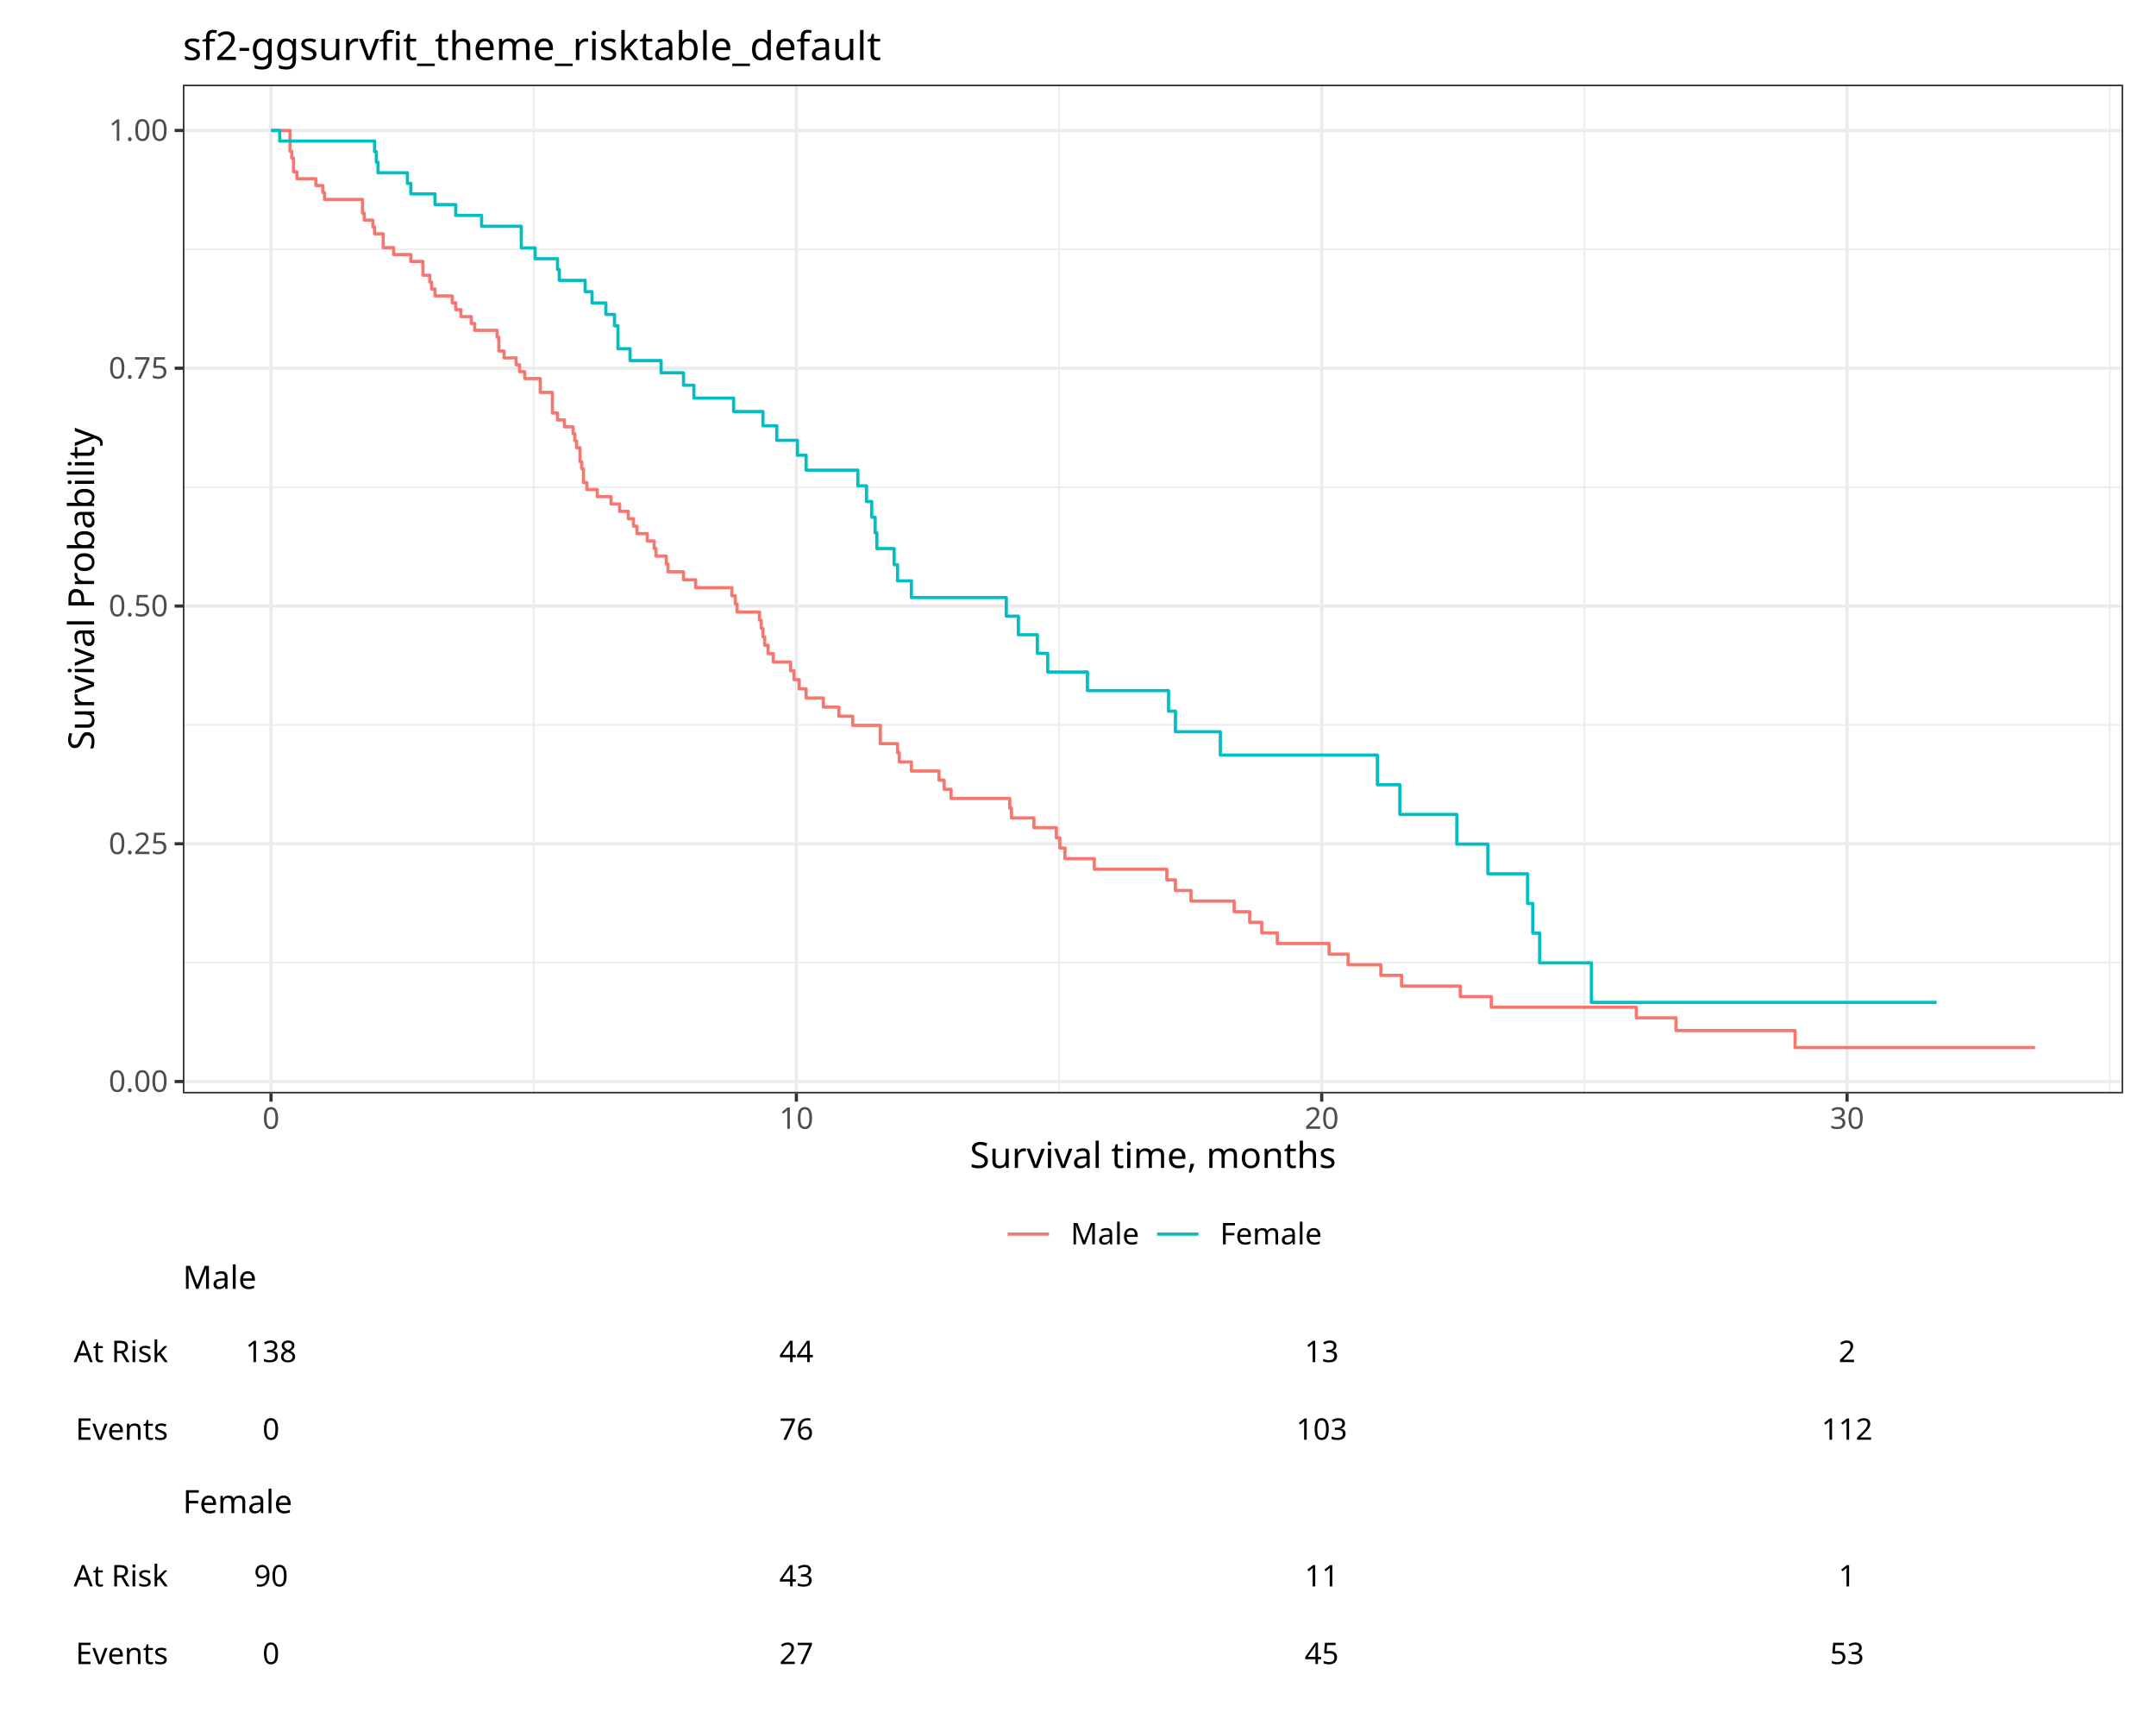
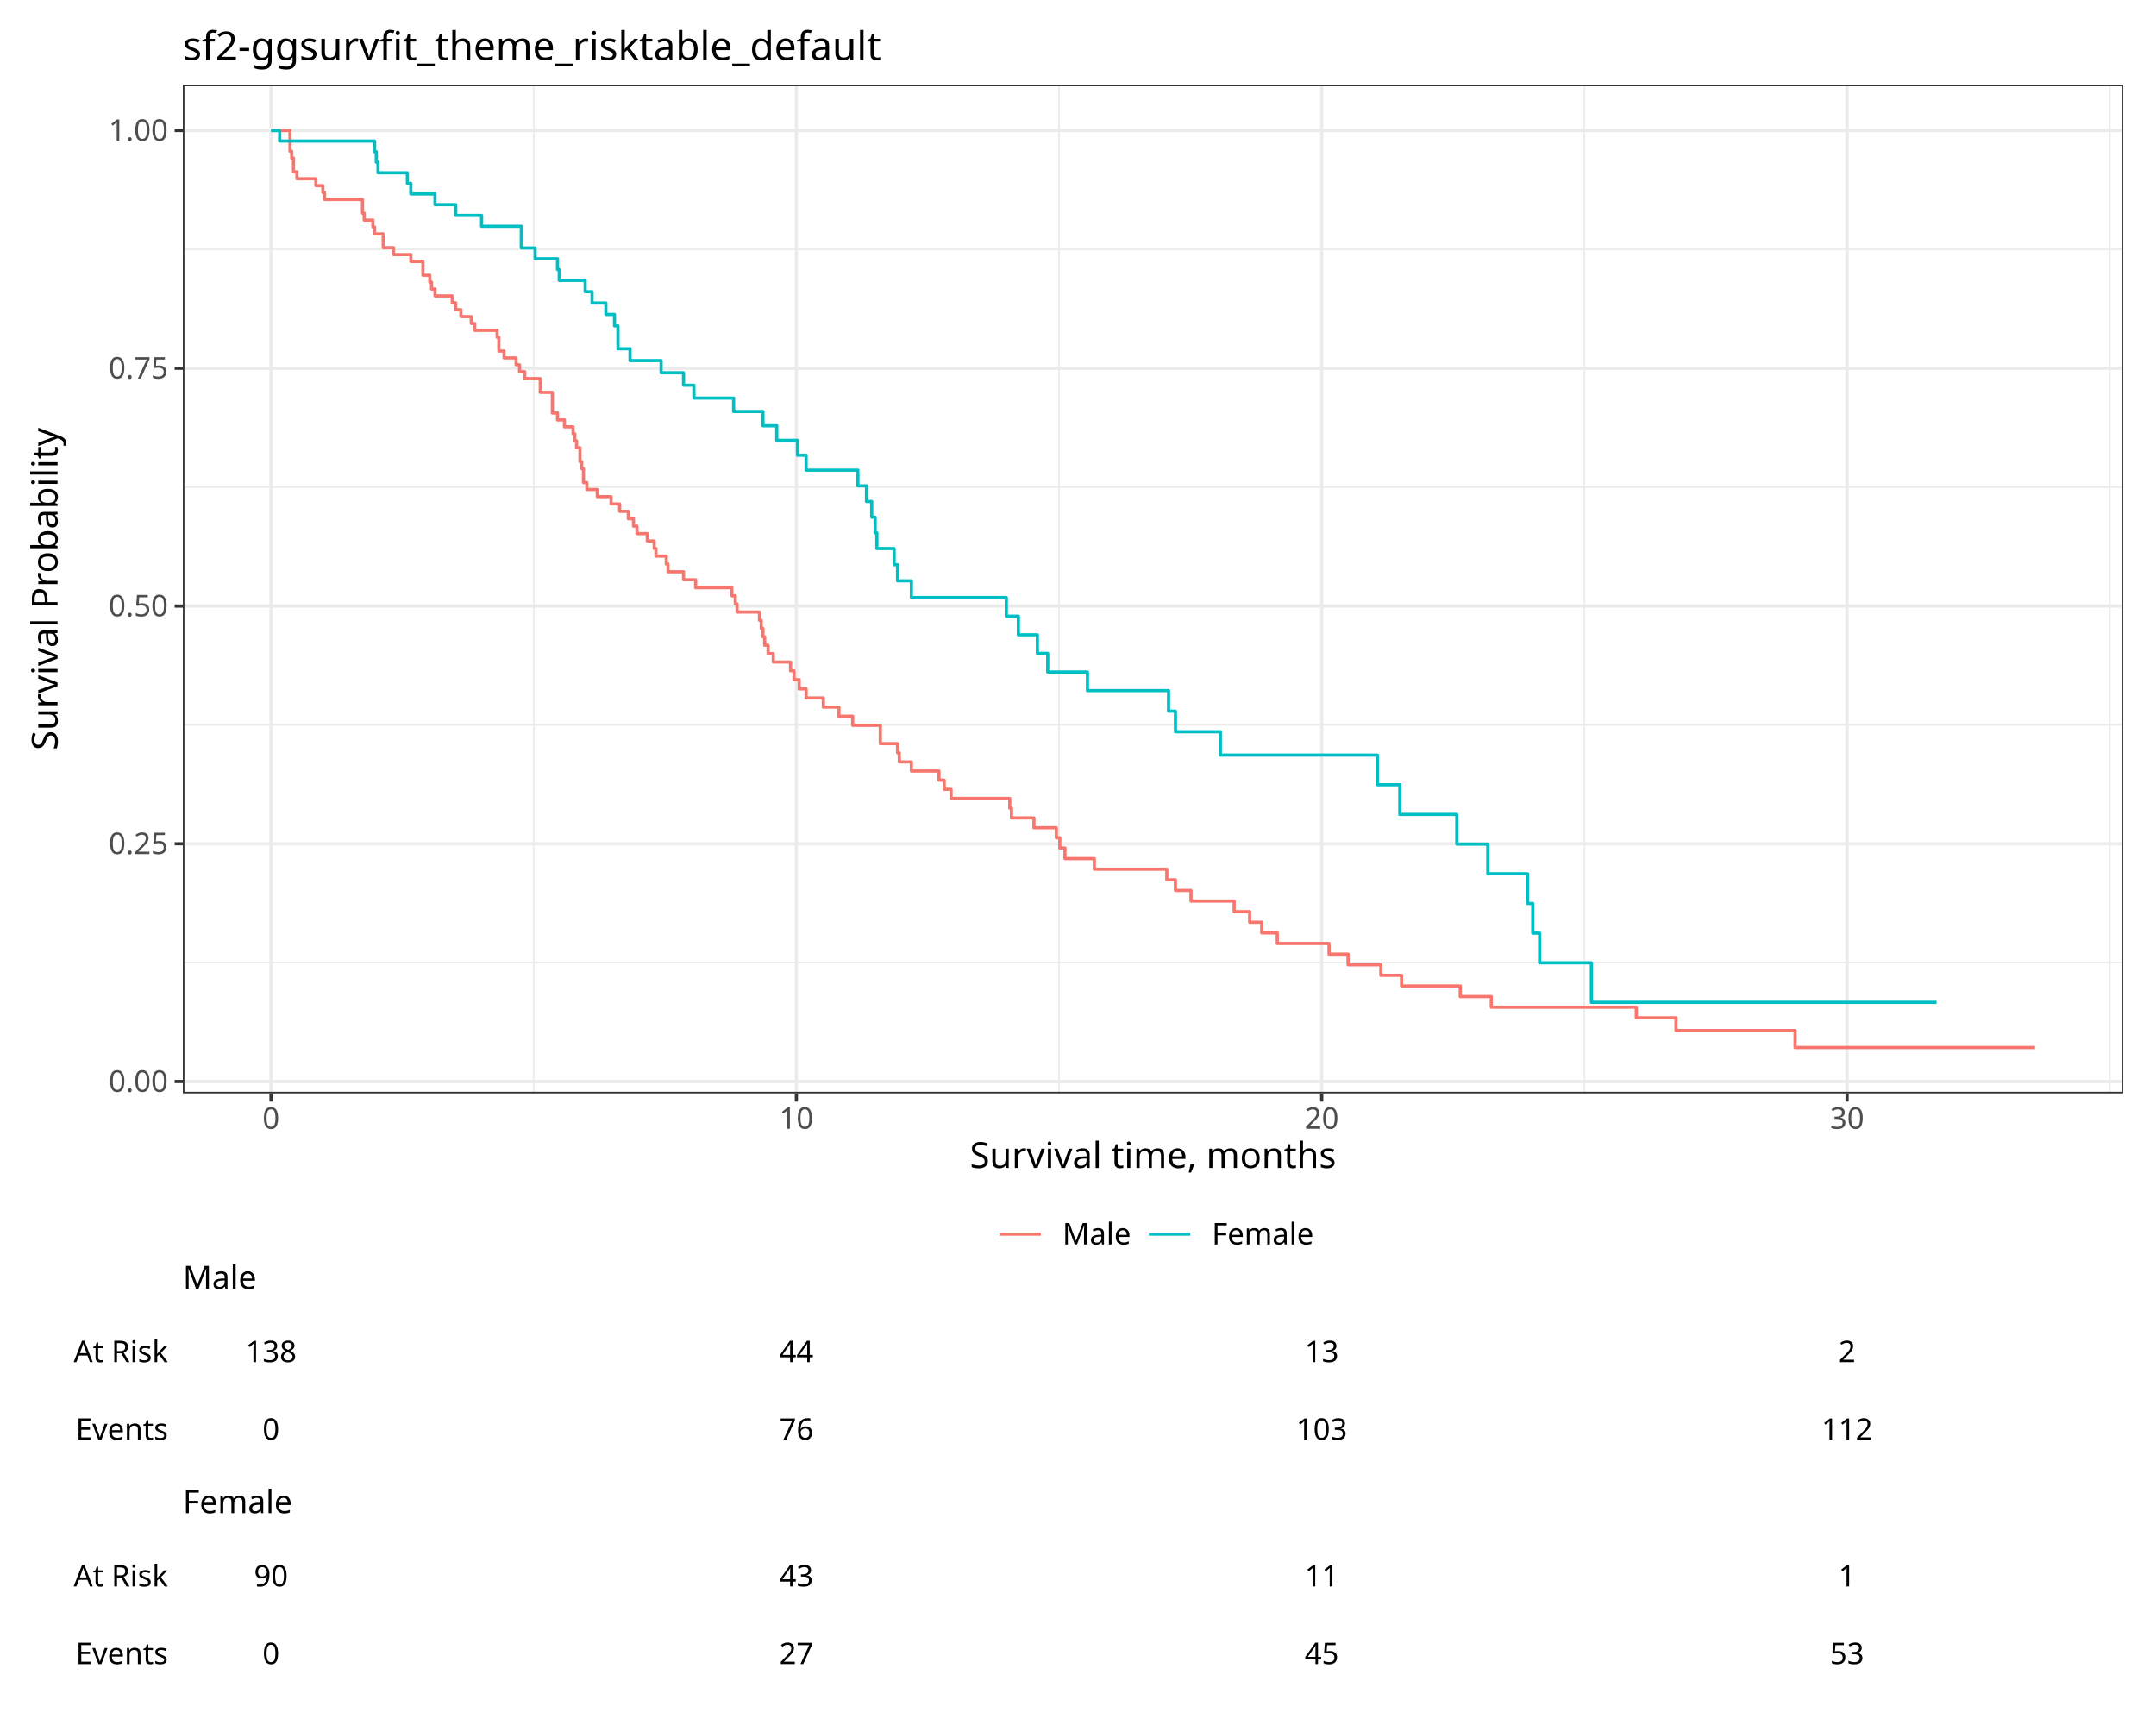
<svg xmlns="http://www.w3.org/2000/svg" class="svglite" data-engine-version="2.0" width="720.00pt" height="576.00pt" viewBox="0 0 720.00 576.00">
  <defs>
    <style type="text/css">
    .svglite line, .svglite polyline, .svglite polygon, .svglite path, .svglite rect, .svglite circle {
      fill: none;
      stroke: #000000;
      stroke-linecap: round;
      stroke-linejoin: round;
      stroke-miterlimit: 10.00;
    }
  </style>
  </defs>
  <rect width="100%" height="100%" style="stroke: none; fill: #FFFFFF;" />
  <defs>
    <clipPath id="cpMC4wMHw3MjAuMDB8MC4wMHw1NzYuMDA=">
      <rect x="0.00" y="0.00" width="720.00" height="576.00" />
    </clipPath>
  </defs>
  <g clip-path="url(#cpMC4wMHw3MjAuMDB8MC4wMHw1NzYuMDA=)">
    <rect x="0.00" y="0.00" width="720.00" height="576.00" style="stroke-width: 1.07; stroke: #FFFFFF; fill: #FFFFFF;" />
  </g>
  <defs>
    <clipPath id="cpNS40OHw3MTQuNTJ8NS40OHw0MjAuNzI=">
      <rect x="5.48" y="5.48" width="709.04" height="415.24" />
    </clipPath>
  </defs>
  <g clip-path="url(#cpNS40OHw3MTQuNTJ8NS40OHw0MjAuNzI=)">
    <rect x="5.48" y="5.48" width="709.04" height="415.24" style="stroke-width: 1.07; stroke: #FFFFFF; fill: #FFFFFF;" />
  </g>
  <g clip-path="url(#cpMC4wMHw3MjAuMDB8MC4wMHw1NzYuMDA=)">
</g>
  <defs>
    <clipPath id="cpNS40OHw3MTQuNTJ8NDIwLjcyfDQ5NS42Mg==">
      <rect x="5.48" y="420.72" width="709.04" height="74.90" />
    </clipPath>
  </defs>
  <g clip-path="url(#cpNS40OHw3MTQuNTJ8NDIwLjcyfDQ5NS42Mg==)">
    <rect x="5.48" y="420.72" width="709.04" height="74.90" style="stroke-width: 1.07; stroke: #FFFFFF; fill: #FFFFFF;" />
  </g>
  <g clip-path="url(#cpMC4wMHw3MjAuMDB8MC4wMHw1NzYuMDA=)">
</g>
  <defs>
    <clipPath id="cpNS40OHw3MTQuNTJ8NDk1LjYyfDU3MC41Mg==">
      <rect x="5.48" y="495.62" width="709.04" height="74.90" />
    </clipPath>
  </defs>
  <g clip-path="url(#cpNS40OHw3MTQuNTJ8NDk1LjYyfDU3MC41Mg==)">
    <rect x="5.48" y="495.62" width="709.04" height="74.90" style="stroke-width: 1.07; stroke: #FFFFFF; fill: #FFFFFF;" />
  </g>
  <g clip-path="url(#cpMC4wMHw3MjAuMDB8MC4wMHw1NzYuMDA=)">
</g>
  <defs>
    <clipPath id="cpMTAuOTZ8NzA5LjA0fDEwLjk2fDU2NS4wNA==">
      <rect x="10.96" y="10.96" width="698.08" height="554.08" />
    </clipPath>
  </defs>
  <g clip-path="url(#cpMTAuOTZ8NzA5LjA0fDEwLjk2fDU2NS4wNA==)">
</g>
  <g clip-path="url(#cpMC4wMHw3MjAuMDB8MC4wMHw1NzYuMDA=)">
</g>
  <defs>
    <clipPath id="cpMTAuOTZ8NzA5LjA0fDEwLjk2fDQxNS4yNA==">
      <rect x="10.96" y="10.96" width="698.08" height="404.29" />
    </clipPath>
  </defs>
  <g clip-path="url(#cpMTAuOTZ8NzA5LjA0fDEwLjk2fDQxNS4yNA==)">
</g>
  <g clip-path="url(#cpMC4wMHw3MjAuMDB8MC4wMHw1NzYuMDA=)">
</g>
  <g clip-path="url(#cpNS40OHw3MTQuNTJ8NS40OHw0MjAuNzI=)">
    <rect x="5.48" y="5.48" width="709.04" height="415.24" style="stroke-width: 1.07; stroke: #FFFFFF; fill: #FFFFFF;" />
  </g>
  <defs>
    <clipPath id="cpNjEuMDZ8NzA5LjA0fDI4LjI2fDM2NS4xMQ==">
      <rect x="61.06" y="28.26" width="647.98" height="336.84" />
    </clipPath>
  </defs>
  <g clip-path="url(#cpNjEuMDZ8NzA5LjA0fDI4LjI2fDM2NS4xMQ==)">
    <rect x="61.06" y="28.26" width="647.98" height="336.84" style="stroke-width: 1.07; stroke: none; fill: #FFFFFF;" />
    <polyline points="61.06,321.44 709.04,321.44 " style="stroke-width: 0.53; stroke: #EBEBEB; stroke-linecap: butt;" />
    <polyline points="61.06,242.05 709.04,242.05 " style="stroke-width: 0.53; stroke: #EBEBEB; stroke-linecap: butt;" />
    <polyline points="61.06,162.66 709.04,162.66 " style="stroke-width: 0.53; stroke: #EBEBEB; stroke-linecap: butt;" />
    <polyline points="61.06,83.27 709.04,83.27 " style="stroke-width: 0.53; stroke: #EBEBEB; stroke-linecap: butt;" />
    <polyline points="178.23,365.11 178.23,28.26 " style="stroke-width: 0.53; stroke: #EBEBEB; stroke-linecap: butt;" />
    <polyline points="353.67,365.11 353.67,28.26 " style="stroke-width: 0.53; stroke: #EBEBEB; stroke-linecap: butt;" />
    <polyline points="529.11,365.11 529.11,28.26 " style="stroke-width: 0.53; stroke: #EBEBEB; stroke-linecap: butt;" />
    <polyline points="704.55,365.11 704.55,28.26 " style="stroke-width: 0.53; stroke: #EBEBEB; stroke-linecap: butt;" />
    <polyline points="61.06,361.14 709.04,361.14 " style="stroke-width: 1.07; stroke: #EBEBEB; stroke-linecap: butt;" />
    <polyline points="61.06,281.75 709.04,281.75 " style="stroke-width: 1.07; stroke: #EBEBEB; stroke-linecap: butt;" />
    <polyline points="61.06,202.36 709.04,202.36 " style="stroke-width: 1.07; stroke: #EBEBEB; stroke-linecap: butt;" />
    <polyline points="61.06,122.96 709.04,122.96 " style="stroke-width: 1.07; stroke: #EBEBEB; stroke-linecap: butt;" />
    <polyline points="61.06,43.57 709.04,43.57 " style="stroke-width: 1.07; stroke: #EBEBEB; stroke-linecap: butt;" />
    <polyline points="90.51,365.11 90.51,28.26 " style="stroke-width: 1.07; stroke: #EBEBEB; stroke-linecap: butt;" />
    <polyline points="265.95,365.11 265.95,28.26 " style="stroke-width: 1.07; stroke: #EBEBEB; stroke-linecap: butt;" />
    <polyline points="441.39,365.11 441.39,28.26 " style="stroke-width: 1.07; stroke: #EBEBEB; stroke-linecap: butt;" />
    <polyline points="616.83,365.11 616.83,28.26 " style="stroke-width: 1.07; stroke: #EBEBEB; stroke-linecap: butt;" />
    <polyline points="90.51,43.57 96.85,43.57 96.85,50.48 97.43,50.48 97.43,52.78 98.01,52.78 98.01,57.38 99.16,57.38 99.16,59.68 105.50,59.68 105.50,61.98 107.81,61.98 107.81,64.28 108.38,64.28 108.38,66.59 121.06,66.59 121.06,71.19 121.64,71.19 121.64,73.49 124.52,73.49 124.52,75.79 125.10,75.79 125.10,78.09 127.98,78.09 127.98,82.69 131.44,82.69 131.44,85.00 137.20,85.00 137.20,87.30 141.24,87.30 141.24,91.90 143.54,91.90 143.54,94.20 144.12,94.20 144.12,96.50 145.27,96.50 145.27,98.80 151.03,98.80 151.03,101.10 152.19,101.10 152.19,103.40 153.92,103.40 153.92,105.71 157.38,105.71 157.38,108.01 158.53,108.01 158.53,110.31 166.02,110.31 166.02,112.61 166.60,112.61 166.60,117.21 168.33,117.21 168.33,119.51 172.36,119.51 172.36,121.81 173.51,121.81 173.51,124.12 175.24,124.12 175.24,126.42 180.43,126.42 180.43,131.02 184.47,131.02 184.47,137.92 186.19,137.92 186.19,140.22 188.50,140.22 188.50,142.52 190.81,142.52 190.81,142.52 191.38,142.52 191.38,144.85 191.96,144.85 191.96,147.18 192.54,147.18 192.54,149.50 193.69,149.50 193.69,154.15 194.26,154.15 194.26,156.48 194.84,156.48 194.84,161.13 195.99,161.13 195.99,163.46 197.15,163.46 197.15,163.46 198.88,163.46 198.88,163.46 199.45,163.46 199.45,165.84 200.60,165.84 200.60,165.84 203.49,165.84 203.49,165.84 204.06,165.84 204.06,168.28 206.94,168.28 206.94,170.75 209.83,170.75 209.83,173.22 211.56,173.22 211.56,175.70 212.71,175.70 212.71,178.17 216.17,178.17 216.17,180.64 217.90,180.64 217.90,180.64 218.47,180.64 218.47,183.15 219.05,183.15 219.05,185.69 220.20,185.69 220.20,185.69 222.51,185.69 222.51,188.31 223.08,188.31 223.08,190.93 227.12,190.93 227.12,190.93 228.27,190.93 228.27,193.59 232.31,193.59 232.31,196.25 239.80,196.25 239.80,196.25 244.41,196.25 244.41,198.95 245.56,198.95 245.56,201.65 246.14,201.65 246.14,204.36 251.33,204.36 251.33,204.36 253.63,204.36 253.63,207.11 254.21,207.11 254.21,209.86 254.79,209.86 254.79,212.66 255.36,212.66 255.36,215.46 256.51,215.46 256.51,218.26 258.24,218.26 258.24,221.06 258.82,221.06 258.82,221.06 263.43,221.06 263.43,221.06 264.01,221.06 264.01,223.98 265.16,223.98 265.16,226.96 266.89,226.96 266.89,230.01 269.20,230.01 269.20,233.06 274.96,233.06 274.96,236.11 280.15,236.11 280.15,239.16 284.76,239.16 284.76,242.21 293.98,242.21 293.98,248.31 299.74,248.31 299.74,251.36 300.32,251.36 300.32,254.41 304.36,254.41 304.36,257.46 313.58,257.46 313.58,260.51 315.31,260.51 315.31,263.56 317.61,263.56 317.61,266.60 323.38,266.60 323.38,266.60 328.56,266.60 328.56,266.60 337.21,266.60 337.21,269.86 337.79,269.86 337.79,273.12 345.28,273.12 345.28,276.38 346.43,276.38 346.43,276.38 352.77,276.38 352.77,279.77 353.93,279.77 353.93,283.16 354.50,283.16 354.50,283.16 355.65,283.16 355.65,286.71 365.45,286.71 365.45,290.25 389.66,290.25 389.66,293.80 392.54,293.80 392.54,297.34 397.73,297.34 397.73,300.89 412.14,300.89 412.14,304.43 417.33,304.43 417.33,307.97 421.36,307.97 421.36,311.52 426.55,311.52 426.55,315.06 443.84,315.06 443.84,318.61 450.18,318.61 450.18,322.15 461.13,322.15 461.13,325.69 468.05,325.69 468.05,329.24 487.65,329.24 487.65,332.78 498.02,332.78 498.02,336.33 546.44,336.33 546.44,339.87 555.09,339.87 555.09,339.87 559.70,339.87 559.70,344.12 574.68,344.12 574.68,344.12 599.47,344.12 599.47,349.79 672.67,349.79 672.67,349.79 679.59,349.79 679.59,349.79 " style="stroke-width: 1.07; stroke: #F8766D; stroke-linecap: butt;" />
    <polyline points="90.51,43.57 93.40,43.57 93.40,47.10 125.10,47.10 125.10,50.63 125.67,50.63 125.67,54.16 126.25,54.16 126.25,57.69 136.05,57.69 136.05,61.22 137.20,61.22 137.20,64.74 143.54,64.74 143.54,64.74 145.27,64.74 145.27,68.32 151.03,68.32 151.03,68.32 152.19,68.32 152.19,71.93 160.83,71.93 160.83,75.55 174.09,75.55 174.09,82.78 178.70,82.78 178.70,86.39 186.19,86.39 186.19,90.01 186.77,90.01 186.77,93.62 190.23,93.62 190.23,93.62 191.38,93.62 191.38,93.62 192.54,93.62 192.54,93.62 195.42,93.62 195.42,97.39 197.72,97.39 197.72,101.16 201.18,101.16 201.18,101.16 202.33,101.16 202.33,104.98 205.22,104.98 205.22,108.80 206.37,108.80 206.37,116.45 206.94,116.45 206.94,116.45 207.52,116.45 207.52,116.45 210.40,116.45 210.40,120.40 212.13,120.40 212.13,120.40 219.63,120.40 219.63,120.40 220.78,120.40 220.78,124.48 225.97,124.48 225.97,124.48 228.27,124.48 228.27,128.63 228.85,128.63 228.85,128.63 230.58,128.63 230.58,128.63 231.73,128.63 231.73,132.93 235.76,132.93 235.76,132.93 243.83,132.93 243.83,132.93 244.99,132.93 244.99,137.41 245.56,137.41 245.56,137.41 247.29,137.41 247.29,137.41 249.60,137.41 249.60,137.41 254.79,137.41 254.79,142.17 258.82,142.17 258.82,142.17 259.40,142.17 259.40,147.03 261.13,147.03 261.13,147.03 266.31,147.03 266.31,152.01 269.20,152.01 269.20,156.99 272.08,156.99 272.08,156.99 281.88,156.99 281.88,156.99 286.49,156.99 286.49,162.23 289.37,162.23 289.37,167.46 291.10,167.46 291.10,172.70 292.25,172.70 292.25,177.93 292.83,177.93 292.83,183.17 295.71,183.17 295.71,183.17 298.59,183.17 298.59,188.56 299.74,188.56 299.74,193.95 300.32,193.95 300.32,193.95 304.36,193.95 304.36,199.52 307.24,199.52 307.24,199.52 310.70,199.52 310.70,199.52 311.85,199.52 311.85,199.52 336.06,199.52 336.06,205.74 340.09,205.74 340.09,211.96 346.43,211.96 346.43,218.17 349.89,218.17 349.89,224.39 363.15,224.39 363.15,230.60 385.05,230.60 385.05,230.60 390.24,230.60 390.24,237.47 392.54,237.47 392.54,244.34 395.43,244.34 395.43,244.34 403.50,244.34 403.50,244.34 407.53,244.34 407.53,252.13 408.11,252.13 408.11,252.13 412.72,252.13 412.72,252.13 429.43,252.13 429.43,252.13 459.98,252.13 459.98,262.04 467.47,262.04 467.47,271.95 486.50,271.95 486.50,281.86 496.87,281.86 496.87,291.77 510.13,291.77 510.13,301.68 511.86,301.68 511.86,311.59 514.16,311.59 514.16,321.50 517.04,321.50 517.04,321.50 531.45,321.50 531.45,334.71 563.73,334.71 563.73,334.71 646.73,334.71 646.73,334.71 " style="stroke-width: 1.07; stroke: #00BFC4; stroke-linecap: butt;" />
    <rect x="61.06" y="28.26" width="647.98" height="336.84" style="stroke-width: 1.07; stroke: #333333;" />
  </g>
  <g clip-path="url(#cpNS40OHw3MTQuNTJ8NS40OHw0MjAuNzI=)">
</g>
  <g clip-path="url(#cpMC4wMHw3MjAuMDB8MC4wMHw1NzYuMDA=)">
</g>
  <g clip-path="url(#cpNS40OHw3MTQuNTJ8NS40OHw0MjAuNzI=)">
</g>
  <g clip-path="url(#cpMC4wMHw3MjAuMDB8MC4wMHw1NzYuMDA=)">
</g>
  <g clip-path="url(#cpNS40OHw3MTQuNTJ8NS40OHw0MjAuNzI=)">
</g>
  <g clip-path="url(#cpMC4wMHw3MjAuMDB8MC4wMHw1NzYuMDA=)">
</g>
  <g clip-path="url(#cpNS40OHw3MTQuNTJ8NS40OHw0MjAuNzI=)">
</g>
  <g clip-path="url(#cpMC4wMHw3MjAuMDB8MC4wMHw1NzYuMDA=)">
</g>
  <g clip-path="url(#cpNS40OHw3MTQuNTJ8NS40OHw0MjAuNzI=)">
</g>
  <g clip-path="url(#cpMC4wMHw3MjAuMDB8MC4wMHw1NzYuMDA=)">
</g>
  <g clip-path="url(#cpNS40OHw3MTQuNTJ8NS40OHw0MjAuNzI=)">
</g>
  <g clip-path="url(#cpMC4wMHw3MjAuMDB8MC4wMHw1NzYuMDA=)">
    <text x="56.13" y="364.58" text-anchor="end" style="font-size: 10.00px; fill: #4D4D4D; font-family: sans;" textLength="19.46px" lengthAdjust="spacingAndGlyphs">0.00</text>
    <text x="56.13" y="285.19" text-anchor="end" style="font-size: 10.00px; fill: #4D4D4D; font-family: sans;" textLength="19.46px" lengthAdjust="spacingAndGlyphs">0.25</text>
    <text x="56.13" y="205.80" text-anchor="end" style="font-size: 10.00px; fill: #4D4D4D; font-family: sans;" textLength="19.46px" lengthAdjust="spacingAndGlyphs">0.50</text>
    <text x="56.13" y="126.41" text-anchor="end" style="font-size: 10.00px; fill: #4D4D4D; font-family: sans;" textLength="19.46px" lengthAdjust="spacingAndGlyphs">0.75</text>
    <text x="56.13" y="47.01" text-anchor="end" style="font-size: 10.00px; fill: #4D4D4D; font-family: sans;" textLength="19.46px" lengthAdjust="spacingAndGlyphs">1.00</text>
    <polyline points="58.32,361.14 61.06,361.14 " style="stroke-width: 1.07; stroke: #333333; stroke-linecap: butt;" />
    <polyline points="58.32,281.75 61.06,281.75 " style="stroke-width: 1.07; stroke: #333333; stroke-linecap: butt;" />
    <polyline points="58.32,202.36 61.06,202.36 " style="stroke-width: 1.07; stroke: #333333; stroke-linecap: butt;" />
    <polyline points="58.32,122.96 61.06,122.96 " style="stroke-width: 1.07; stroke: #333333; stroke-linecap: butt;" />
    <polyline points="58.32,43.57 61.06,43.57 " style="stroke-width: 1.07; stroke: #333333; stroke-linecap: butt;" />
  </g>
  <g clip-path="url(#cpNS40OHw3MTQuNTJ8NS40OHw0MjAuNzI=)">
</g>
  <g clip-path="url(#cpMC4wMHw3MjAuMDB8MC4wMHw1NzYuMDA=)">
</g>
  <g clip-path="url(#cpNS40OHw3MTQuNTJ8NS40OHw0MjAuNzI=)">
</g>
  <g clip-path="url(#cpMC4wMHw3MjAuMDB8MC4wMHw1NzYuMDA=)">
    <polyline points="90.51,367.85 90.51,365.11 " style="stroke-width: 1.07; stroke: #333333; stroke-linecap: butt;" />
    <polyline points="265.95,367.85 265.95,365.11 " style="stroke-width: 1.07; stroke: #333333; stroke-linecap: butt;" />
    <polyline points="441.39,367.85 441.39,365.11 " style="stroke-width: 1.07; stroke: #333333; stroke-linecap: butt;" />
    <polyline points="616.83,367.85 616.83,365.11 " style="stroke-width: 1.07; stroke: #333333; stroke-linecap: butt;" />
    <text x="90.51" y="376.92" text-anchor="middle" style="font-size: 10.00px; fill: #4D4D4D; font-family: sans;" textLength="5.56px" lengthAdjust="spacingAndGlyphs">0</text>
    <text x="265.95" y="376.92" text-anchor="middle" style="font-size: 10.00px; fill: #4D4D4D; font-family: sans;" textLength="11.12px" lengthAdjust="spacingAndGlyphs">10</text>
    <text x="441.39" y="376.92" text-anchor="middle" style="font-size: 10.00px; fill: #4D4D4D; font-family: sans;" textLength="11.12px" lengthAdjust="spacingAndGlyphs">20</text>
    <text x="616.83" y="376.92" text-anchor="middle" style="font-size: 10.00px; fill: #4D4D4D; font-family: sans;" textLength="11.12px" lengthAdjust="spacingAndGlyphs">30</text>
  </g>
  <g clip-path="url(#cpNS40OHw3MTQuNTJ8NS40OHw0MjAuNzI=)">
</g>
  <g clip-path="url(#cpMC4wMHw3MjAuMDB8MC4wMHw1NzYuMDA=)">
</g>
  <g clip-path="url(#cpNS40OHw3MTQuNTJ8NS40OHw0MjAuNzI=)">
</g>
  <g clip-path="url(#cpMC4wMHw3MjAuMDB8MC4wMHw1NzYuMDA=)">
    <text x="385.05" y="389.99" text-anchor="middle" style="font-size: 12.00px; font-family: sans;" textLength="114.72px" lengthAdjust="spacingAndGlyphs">Survival time, months</text>
  </g>
  <g clip-path="url(#cpNS40OHw3MTQuNTJ8NS40OHw0MjAuNzI=)">
</g>
  <g clip-path="url(#cpMC4wMHw3MjAuMDB8MC4wMHw1NzYuMDA=)">
-     <text transform="translate(31.43,196.68) rotate(-90)" text-anchor="middle" style="font-size: 12.00px; font-family: sans;" textLength="102.05px" lengthAdjust="spacingAndGlyphs">Survival Probability</text>
-   </g>
-   <g clip-path="url(#cpNS40OHw3MTQuNTJ8NS40OHw0MjAuNzI=)">
- </g>
-   <g clip-path="url(#cpMC4wMHw3MjAuMDB8MC4wMHw1NzYuMDA=)">
- </g>
-   <g clip-path="url(#cpNS40OHw3MTQuNTJ8NS40OHw0MjAuNzI=)">
- </g>
-   <g clip-path="url(#cpMC4wMHw3MjAuMDB8MC4wMHw1NzYuMDA=)">
-     <rect x="329.30" y="403.44" width="111.50" height="17.28" style="stroke-width: 1.07; stroke: none; fill: #FFFFFF;" />
-     <rect x="334.78" y="403.44" width="17.28" height="17.28" style="stroke-width: 1.07; stroke: none; fill: #FFFFFF;" />
-     <line x1="336.51" y1="412.08" x2="350.33" y2="412.08" style="stroke-width: 1.07; stroke: #F8766D; stroke-linecap: butt;" />
-     <rect x="384.69" y="403.44" width="17.28" height="17.28" style="stroke-width: 1.07; stroke: none; fill: #FFFFFF;" />
-     <line x1="386.42" y1="412.08" x2="400.25" y2="412.08" style="stroke-width: 1.07; stroke: #00BFC4; stroke-linecap: butt;" />
-     <text x="357.54" y="415.52" style="font-size: 10.00px; font-family: sans;" textLength="21.68px" lengthAdjust="spacingAndGlyphs">Male</text>
-     <text x="407.45" y="415.52" style="font-size: 10.00px; font-family: sans;" textLength="33.35px" lengthAdjust="spacingAndGlyphs">Female</text>
-   </g>
+     <text transform="translate(19.22,196.68) rotate(-90)" text-anchor="middle" style="font-size: 12.00px; font-family: sans;" textLength="102.05px" lengthAdjust="spacingAndGlyphs">Survival Probability</text>
+   </g>
+   <g clip-path="url(#cpNS40OHw3MTQuNTJ8NS40OHw0MjAuNzI=)">
+ </g>
+   <g clip-path="url(#cpMC4wMHw3MjAuMDB8MC4wMHw1NzYuMDA=)">
+ </g>
+   <g clip-path="url(#cpNS40OHw3MTQuNTJ8NS40OHw0MjAuNzI=)">
+ </g>
+   <g clip-path="url(#cpMC4wMHw3MjAuMDB8MC4wMHw1NzYuMDA=)">
+ </g>
+   <g clip-path="url(#cpNS40OHw3MTQuNTJ8NS40OHw0MjAuNzI=)">
+ </g>
+   <g clip-path="url(#cpMC4wMHw3MjAuMDB8MC4wMHw1NzYuMDA=)">
+ </g>
+   <g clip-path="url(#cpNS40OHw3MTQuNTJ8NS40OHw0MjAuNzI=)">
+ </g>
+   <g clip-path="url(#cpMC4wMHw3MjAuMDB8MC4wMHw1NzYuMDA=)">
+     <rect x="332.04" y="403.44" width="106.02" height="17.28" style="stroke-width: 1.07; stroke: none; fill: #FFFFFF;" />
+     <rect x="332.04" y="403.44" width="17.28" height="17.28" style="stroke-width: 1.07; stroke: none; fill: #FFFFFF;" />
+     <line x1="333.77" y1="412.08" x2="347.59" y2="412.08" style="stroke-width: 1.07; stroke: #F8766D; stroke-linecap: butt;" />
+     <rect x="381.96" y="403.44" width="17.28" height="17.28" style="stroke-width: 1.07; stroke: none; fill: #FFFFFF;" />
+     <line x1="383.68" y1="412.08" x2="397.51" y2="412.08" style="stroke-width: 1.07; stroke: #00BFC4; stroke-linecap: butt;" />
+     <text x="354.80" y="415.52" style="font-size: 10.00px; font-family: sans;" textLength="21.68px" lengthAdjust="spacingAndGlyphs">Male</text>
+     <text x="404.71" y="415.52" style="font-size: 10.00px; font-family: sans;" textLength="33.35px" lengthAdjust="spacingAndGlyphs">Female</text>
+   </g>
+   <g clip-path="url(#cpNS40OHw3MTQuNTJ8NS40OHw0MjAuNzI=)">
+ </g>
+   <g clip-path="url(#cpMC4wMHw3MjAuMDB8MC4wMHw1NzYuMDA=)">
+ </g>
+   <g clip-path="url(#cpNS40OHw3MTQuNTJ8NS40OHw0MjAuNzI=)">
+ </g>
+   <g clip-path="url(#cpMC4wMHw3MjAuMDB8MC4wMHw1NzYuMDA=)">
+ </g>
  <g clip-path="url(#cpNS40OHw3MTQuNTJ8NS40OHw0MjAuNzI=)">
</g>
  <g clip-path="url(#cpMC4wMHw3MjAuMDB8MC4wMHw1NzYuMDA=)">
</g>
  <g clip-path="url(#cpNS40OHw3MTQuNTJ8NS40OHw0MjAuNzI=)">
</g>
  <g clip-path="url(#cpMC4wMHw3MjAuMDB8MC4wMHw1NzYuMDA=)">
    <text x="61.06" y="20.04" style="font-size: 13.20px; font-family: sans;" textLength="219.42px" lengthAdjust="spacingAndGlyphs">sf2-ggsurvfit_theme_risktable_default</text>
  </g>
-   <g clip-path="url(#cpNS40OHw3MTQuNTJ8NS40OHw0MjAuNzI=)">
- </g>
-   <g clip-path="url(#cpMC4wMHw3MjAuMDB8MC4wMHw1NzYuMDA=)">
- </g>
  <g clip-path="url(#cpNS40OHw3MTQuNTJ8NS40OHw0MjAuNzI=)">
</g>
  <g clip-path="url(#cpMC4wMHw3MjAuMDB8MC4wMHw1NzYuMDA=)">
</g>
  <g clip-path="url(#cpNS40OHw3MTQuNTJ8NS40OHw0MjAuNzI=)">
</g>
  <g clip-path="url(#cpMC4wMHw3MjAuMDB8MC4wMHw1NzYuMDA=)">
</g>
  <defs>
    <clipPath id="cpMTAuOTZ8NzA5LjA0fDEwLjk2fDEwLjk2">
      <rect x="10.96" y="10.96" width="698.08" height="0.00" />
    </clipPath>
  </defs>
  <g clip-path="url(#cpMTAuOTZ8NzA5LjA0fDEwLjk2fDEwLjk2)">
</g>
  <g clip-path="url(#cpMC4wMHw3MjAuMDB8MC4wMHw1NzYuMDA=)">
</g>
  <g clip-path="url(#cpMTAuOTZ8NzA5LjA0fDEwLjk2fDEwLjk2)">
</g>
  <g clip-path="url(#cpMC4wMHw3MjAuMDB8MC4wMHw1NzYuMDA=)">
</g>
  <defs>
    <clipPath id="cpMTAuOTZ8NzA5LjA0fDQxNS4yNHw0MTUuMjQ=">
      <rect x="10.96" y="415.24" width="698.08" height="0.00" />
    </clipPath>
  </defs>
  <g clip-path="url(#cpMTAuOTZ8NzA5LjA0fDQxNS4yNHw0MTUuMjQ=)">
</g>
  <g clip-path="url(#cpMC4wMHw3MjAuMDB8MC4wMHw1NzYuMDA=)">
</g>
  <defs>
    <clipPath id="cpMTAuOTZ8NzA5LjA0fDQyNi4yMHw0OTAuMTQ=">
      <rect x="10.96" y="426.20" width="698.08" height="63.94" />
    </clipPath>
  </defs>
  <g clip-path="url(#cpMTAuOTZ8NzA5LjA0fDQyNi4yMHw0OTAuMTQ=)">
</g>
  <g clip-path="url(#cpMC4wMHw3MjAuMDB8MC4wMHw1NzYuMDA=)">
</g>
  <g clip-path="url(#cpNS40OHw3MTQuNTJ8NDIwLjcyfDQ5NS42Mg==)">
    <rect x="5.48" y="420.72" width="709.04" height="74.90" style="stroke-width: 1.07; stroke: #FFFFFF; fill: #FFFFFF;" />
  </g>
  <defs>
    <clipPath id="cpNjEuMDZ8NzA5LjA0fDQzNS44M3w0OTIuODg=">
      <rect x="61.06" y="435.83" width="647.98" height="57.05" />
    </clipPath>
  </defs>
  <g clip-path="url(#cpNjEuMDZ8NzA5LjA0fDQzNS44M3w0OTIuODg=)">
    <rect x="61.06" y="435.83" width="647.98" height="57.05" style="stroke-width: 1.07; stroke: none; fill: #FFFFFF;" />
    <text x="90.51" y="454.82" text-anchor="middle" style="font-size: 9.96px; font-family: sans;" textLength="16.62px" lengthAdjust="spacingAndGlyphs">138</text>
    <text x="90.51" y="480.75" text-anchor="middle" style="font-size: 9.96px; font-family: sans;" textLength="5.54px" lengthAdjust="spacingAndGlyphs">0</text>
    <text x="265.95" y="454.82" text-anchor="middle" style="font-size: 9.96px; font-family: sans;" textLength="11.08px" lengthAdjust="spacingAndGlyphs">44</text>
    <text x="265.95" y="480.75" text-anchor="middle" style="font-size: 9.96px; font-family: sans;" textLength="11.08px" lengthAdjust="spacingAndGlyphs">76</text>
    <text x="441.39" y="454.82" text-anchor="middle" style="font-size: 9.96px; font-family: sans;" textLength="11.08px" lengthAdjust="spacingAndGlyphs">13</text>
    <text x="441.39" y="480.75" text-anchor="middle" style="font-size: 9.96px; font-family: sans;" textLength="16.62px" lengthAdjust="spacingAndGlyphs">103</text>
    <text x="616.83" y="454.82" text-anchor="middle" style="font-size: 9.96px; font-family: sans;" textLength="5.54px" lengthAdjust="spacingAndGlyphs">2</text>
    <text x="616.83" y="480.75" text-anchor="middle" style="font-size: 9.96px; font-family: sans;" textLength="16.62px" lengthAdjust="spacingAndGlyphs">112</text>
  </g>
  <g clip-path="url(#cpNS40OHw3MTQuNTJ8NDIwLjcyfDQ5NS42Mg==)">
</g>
  <g clip-path="url(#cpMC4wMHw3MjAuMDB8MC4wMHw1NzYuMDA=)">
</g>
  <g clip-path="url(#cpNS40OHw3MTQuNTJ8NDIwLjcyfDQ5NS42Mg==)">
</g>
  <g clip-path="url(#cpMC4wMHw3MjAuMDB8MC4wMHw1NzYuMDA=)">
</g>
  <g clip-path="url(#cpNS40OHw3MTQuNTJ8NDIwLjcyfDQ5NS42Mg==)">
</g>
  <g clip-path="url(#cpMC4wMHw3MjAuMDB8MC4wMHw1NzYuMDA=)">
</g>
  <g clip-path="url(#cpNS40OHw3MTQuNTJ8NDIwLjcyfDQ5NS42Mg==)">
</g>
  <g clip-path="url(#cpMC4wMHw3MjAuMDB8MC4wMHw1NzYuMDA=)">
</g>
  <g clip-path="url(#cpNS40OHw3MTQuNTJ8NDIwLjcyfDQ5NS42Mg==)">
</g>
  <g clip-path="url(#cpMC4wMHw3MjAuMDB8MC4wMHw1NzYuMDA=)">
</g>
  <g clip-path="url(#cpNS40OHw3MTQuNTJ8NDIwLjcyfDQ5NS42Mg==)">
</g>
  <g clip-path="url(#cpMC4wMHw3MjAuMDB8MC4wMHw1NzYuMDA=)">
    <text x="56.13" y="480.76" text-anchor="end" style="font-size: 10.00px; font-family: sans;" textLength="30.58px" lengthAdjust="spacingAndGlyphs">Events</text>
    <text x="56.13" y="454.83" text-anchor="end" style="font-size: 10.00px; font-family: sans;" textLength="31.68px" lengthAdjust="spacingAndGlyphs">At Risk</text>
  </g>
  <g clip-path="url(#cpNS40OHw3MTQuNTJ8NDIwLjcyfDQ5NS42Mg==)">
</g>
  <g clip-path="url(#cpMC4wMHw3MjAuMDB8MC4wMHw1NzYuMDA=)">
</g>
  <g clip-path="url(#cpNS40OHw3MTQuNTJ8NDIwLjcyfDQ5NS42Mg==)">
</g>
  <g clip-path="url(#cpMC4wMHw3MjAuMDB8MC4wMHw1NzYuMDA=)">
</g>
  <g clip-path="url(#cpNS40OHw3MTQuNTJ8NDIwLjcyfDQ5NS42Mg==)">
</g>
  <g clip-path="url(#cpMC4wMHw3MjAuMDB8MC4wMHw1NzYuMDA=)">
</g>
  <g clip-path="url(#cpNS40OHw3MTQuNTJ8NDIwLjcyfDQ5NS42Mg==)">
</g>
  <g clip-path="url(#cpMC4wMHw3MjAuMDB8MC4wMHw1NzYuMDA=)">
</g>
  <g clip-path="url(#cpNS40OHw3MTQuNTJ8NDIwLjcyfDQ5NS42Mg==)">
</g>
  <g clip-path="url(#cpMC4wMHw3MjAuMDB8MC4wMHw1NzYuMDA=)">
</g>
  <g clip-path="url(#cpNS40OHw3MTQuNTJ8NDIwLjcyfDQ5NS42Mg==)">
</g>
  <g clip-path="url(#cpMC4wMHw3MjAuMDB8MC4wMHw1NzYuMDA=)">
</g>
  <g clip-path="url(#cpNS40OHw3MTQuNTJ8NDIwLjcyfDQ5NS42Mg==)">
</g>
  <g clip-path="url(#cpMC4wMHw3MjAuMDB8MC4wMHw1NzYuMDA=)">
</g>
  <g clip-path="url(#cpNS40OHw3MTQuNTJ8NDIwLjcyfDQ5NS42Mg==)">
</g>
  <g clip-path="url(#cpMC4wMHw3MjAuMDB8MC4wMHw1NzYuMDA=)">
+ </g>
+   <g clip-path="url(#cpNS40OHw3MTQuNTJ8NDIwLjcyfDQ5NS42Mg==)">
+ </g>
+   <g clip-path="url(#cpMC4wMHw3MjAuMDB8MC4wMHw1NzYuMDA=)">
+ </g>
+   <g clip-path="url(#cpNS40OHw3MTQuNTJ8NDIwLjcyfDQ5NS42Mg==)">
+ </g>
+   <g clip-path="url(#cpMC4wMHw3MjAuMDB8MC4wMHw1NzYuMDA=)">
+ </g>
+   <g clip-path="url(#cpNS40OHw3MTQuNTJ8NDIwLjcyfDQ5NS42Mg==)">
+ </g>
+   <g clip-path="url(#cpMC4wMHw3MjAuMDB8MC4wMHw1NzYuMDA=)">
+ </g>
+   <g clip-path="url(#cpNS40OHw3MTQuNTJ8NDIwLjcyfDQ5NS42Mg==)">
+ </g>
+   <g clip-path="url(#cpMC4wMHw3MjAuMDB8MC4wMHw1NzYuMDA=)">
+ </g>
+   <g clip-path="url(#cpNS40OHw3MTQuNTJ8NDIwLjcyfDQ5NS42Mg==)">
+ </g>
+   <g clip-path="url(#cpMC4wMHw3MjAuMDB8MC4wMHw1NzYuMDA=)">
    <text x="61.06" y="430.35" style="font-size: 10.75px; font-family: sans;" textLength="23.30px" lengthAdjust="spacingAndGlyphs">Male</text>
  </g>
-   <g clip-path="url(#cpNS40OHw3MTQuNTJ8NDIwLjcyfDQ5NS42Mg==)">
- </g>
-   <g clip-path="url(#cpMC4wMHw3MjAuMDB8MC4wMHw1NzYuMDA=)">
- </g>
  <g clip-path="url(#cpNS40OHw3MTQuNTJ8NDIwLjcyfDQ5NS42Mg==)">
</g>
  <g clip-path="url(#cpMC4wMHw3MjAuMDB8MC4wMHw1NzYuMDA=)">
</g>
  <g clip-path="url(#cpNS40OHw3MTQuNTJ8NDIwLjcyfDQ5NS42Mg==)">
</g>
  <g clip-path="url(#cpMC4wMHw3MjAuMDB8MC4wMHw1NzYuMDA=)">
</g>
  <defs>
    <clipPath id="cpMTAuOTZ8NzA5LjA0fDQyNi4yMHw0MjYuMjA=">
      <rect x="10.96" y="426.20" width="698.08" height="0.00" />
    </clipPath>
  </defs>
  <g clip-path="url(#cpMTAuOTZ8NzA5LjA0fDQyNi4yMHw0MjYuMjA=)">
</g>
  <g clip-path="url(#cpMC4wMHw3MjAuMDB8MC4wMHw1NzYuMDA=)">
</g>
  <g clip-path="url(#cpMTAuOTZ8NzA5LjA0fDQyNi4yMHw0MjYuMjA=)">
</g>
  <g clip-path="url(#cpMC4wMHw3MjAuMDB8MC4wMHw1NzYuMDA=)">
</g>
  <defs>
    <clipPath id="cpMTAuOTZ8NzA5LjA0fDQ5MC4xNHw0OTAuMTQ=">
      <rect x="10.96" y="490.14" width="698.08" height="0.00" />
    </clipPath>
  </defs>
  <g clip-path="url(#cpMTAuOTZ8NzA5LjA0fDQ5MC4xNHw0OTAuMTQ=)">
</g>
  <g clip-path="url(#cpMC4wMHw3MjAuMDB8MC4wMHw1NzYuMDA=)">
</g>
  <defs>
    <clipPath id="cpMTAuOTZ8NzA5LjA0fDUwMS4xMHw1NjUuMDQ=">
      <rect x="10.96" y="501.10" width="698.08" height="63.94" />
    </clipPath>
  </defs>
  <g clip-path="url(#cpMTAuOTZ8NzA5LjA0fDUwMS4xMHw1NjUuMDQ=)">
</g>
  <g clip-path="url(#cpMC4wMHw3MjAuMDB8MC4wMHw1NzYuMDA=)">
</g>
  <g clip-path="url(#cpNS40OHw3MTQuNTJ8NDk1LjYyfDU3MC41Mg==)">
    <rect x="5.48" y="495.62" width="709.04" height="74.90" style="stroke-width: 1.07; stroke: #FFFFFF; fill: #FFFFFF;" />
  </g>
  <defs>
    <clipPath id="cpNjEuMDZ8NzA5LjA0fDUxMC43M3w1NjcuNzg=">
      <rect x="61.06" y="510.73" width="647.98" height="57.05" />
    </clipPath>
  </defs>
  <g clip-path="url(#cpNjEuMDZ8NzA5LjA0fDUxMC43M3w1NjcuNzg=)">
    <rect x="61.06" y="510.73" width="647.98" height="57.05" style="stroke-width: 1.07; stroke: none; fill: #FFFFFF;" />
    <text x="90.51" y="529.72" text-anchor="middle" style="font-size: 9.96px; font-family: sans;" textLength="11.08px" lengthAdjust="spacingAndGlyphs">90</text>
    <text x="90.51" y="555.65" text-anchor="middle" style="font-size: 9.96px; font-family: sans;" textLength="5.54px" lengthAdjust="spacingAndGlyphs">0</text>
    <text x="265.95" y="529.72" text-anchor="middle" style="font-size: 9.96px; font-family: sans;" textLength="11.08px" lengthAdjust="spacingAndGlyphs">43</text>
    <text x="265.95" y="555.65" text-anchor="middle" style="font-size: 9.96px; font-family: sans;" textLength="11.08px" lengthAdjust="spacingAndGlyphs">27</text>
    <text x="441.39" y="529.72" text-anchor="middle" style="font-size: 9.96px; font-family: sans;" textLength="11.08px" lengthAdjust="spacingAndGlyphs">11</text>
    <text x="441.39" y="555.65" text-anchor="middle" style="font-size: 9.96px; font-family: sans;" textLength="11.08px" lengthAdjust="spacingAndGlyphs">45</text>
    <text x="616.83" y="529.72" text-anchor="middle" style="font-size: 9.96px; font-family: sans;" textLength="5.54px" lengthAdjust="spacingAndGlyphs">1</text>
    <text x="616.83" y="555.65" text-anchor="middle" style="font-size: 9.96px; font-family: sans;" textLength="11.08px" lengthAdjust="spacingAndGlyphs">53</text>
  </g>
  <g clip-path="url(#cpNS40OHw3MTQuNTJ8NDk1LjYyfDU3MC41Mg==)">
</g>
  <g clip-path="url(#cpMC4wMHw3MjAuMDB8MC4wMHw1NzYuMDA=)">
</g>
  <g clip-path="url(#cpNS40OHw3MTQuNTJ8NDk1LjYyfDU3MC41Mg==)">
</g>
  <g clip-path="url(#cpMC4wMHw3MjAuMDB8MC4wMHw1NzYuMDA=)">
</g>
  <g clip-path="url(#cpNS40OHw3MTQuNTJ8NDk1LjYyfDU3MC41Mg==)">
</g>
  <g clip-path="url(#cpMC4wMHw3MjAuMDB8MC4wMHw1NzYuMDA=)">
</g>
  <g clip-path="url(#cpNS40OHw3MTQuNTJ8NDk1LjYyfDU3MC41Mg==)">
</g>
  <g clip-path="url(#cpMC4wMHw3MjAuMDB8MC4wMHw1NzYuMDA=)">
</g>
  <g clip-path="url(#cpNS40OHw3MTQuNTJ8NDk1LjYyfDU3MC41Mg==)">
</g>
  <g clip-path="url(#cpMC4wMHw3MjAuMDB8MC4wMHw1NzYuMDA=)">
</g>
  <g clip-path="url(#cpNS40OHw3MTQuNTJ8NDk1LjYyfDU3MC41Mg==)">
</g>
  <g clip-path="url(#cpMC4wMHw3MjAuMDB8MC4wMHw1NzYuMDA=)">
    <text x="56.13" y="555.66" text-anchor="end" style="font-size: 10.00px; font-family: sans;" textLength="30.58px" lengthAdjust="spacingAndGlyphs">Events</text>
    <text x="56.13" y="529.73" text-anchor="end" style="font-size: 10.00px; font-family: sans;" textLength="31.68px" lengthAdjust="spacingAndGlyphs">At Risk</text>
  </g>
  <g clip-path="url(#cpNS40OHw3MTQuNTJ8NDk1LjYyfDU3MC41Mg==)">
</g>
  <g clip-path="url(#cpMC4wMHw3MjAuMDB8MC4wMHw1NzYuMDA=)">
</g>
  <g clip-path="url(#cpNS40OHw3MTQuNTJ8NDk1LjYyfDU3MC41Mg==)">
</g>
  <g clip-path="url(#cpMC4wMHw3MjAuMDB8MC4wMHw1NzYuMDA=)">
</g>
  <g clip-path="url(#cpNS40OHw3MTQuNTJ8NDk1LjYyfDU3MC41Mg==)">
</g>
  <g clip-path="url(#cpMC4wMHw3MjAuMDB8MC4wMHw1NzYuMDA=)">
</g>
  <g clip-path="url(#cpNS40OHw3MTQuNTJ8NDk1LjYyfDU3MC41Mg==)">
</g>
  <g clip-path="url(#cpMC4wMHw3MjAuMDB8MC4wMHw1NzYuMDA=)">
</g>
  <g clip-path="url(#cpNS40OHw3MTQuNTJ8NDk1LjYyfDU3MC41Mg==)">
</g>
  <g clip-path="url(#cpMC4wMHw3MjAuMDB8MC4wMHw1NzYuMDA=)">
</g>
  <g clip-path="url(#cpNS40OHw3MTQuNTJ8NDk1LjYyfDU3MC41Mg==)">
</g>
  <g clip-path="url(#cpMC4wMHw3MjAuMDB8MC4wMHw1NzYuMDA=)">
</g>
  <g clip-path="url(#cpNS40OHw3MTQuNTJ8NDk1LjYyfDU3MC41Mg==)">
</g>
  <g clip-path="url(#cpMC4wMHw3MjAuMDB8MC4wMHw1NzYuMDA=)">
</g>
  <g clip-path="url(#cpNS40OHw3MTQuNTJ8NDk1LjYyfDU3MC41Mg==)">
</g>
  <g clip-path="url(#cpMC4wMHw3MjAuMDB8MC4wMHw1NzYuMDA=)">
+ </g>
+   <g clip-path="url(#cpNS40OHw3MTQuNTJ8NDk1LjYyfDU3MC41Mg==)">
+ </g>
+   <g clip-path="url(#cpMC4wMHw3MjAuMDB8MC4wMHw1NzYuMDA=)">
+ </g>
+   <g clip-path="url(#cpNS40OHw3MTQuNTJ8NDk1LjYyfDU3MC41Mg==)">
+ </g>
+   <g clip-path="url(#cpMC4wMHw3MjAuMDB8MC4wMHw1NzYuMDA=)">
+ </g>
+   <g clip-path="url(#cpNS40OHw3MTQuNTJ8NDk1LjYyfDU3MC41Mg==)">
+ </g>
+   <g clip-path="url(#cpMC4wMHw3MjAuMDB8MC4wMHw1NzYuMDA=)">
+ </g>
+   <g clip-path="url(#cpNS40OHw3MTQuNTJ8NDk1LjYyfDU3MC41Mg==)">
+ </g>
+   <g clip-path="url(#cpMC4wMHw3MjAuMDB8MC4wMHw1NzYuMDA=)">
+ </g>
+   <g clip-path="url(#cpNS40OHw3MTQuNTJ8NDk1LjYyfDU3MC41Mg==)">
+ </g>
+   <g clip-path="url(#cpMC4wMHw3MjAuMDB8MC4wMHw1NzYuMDA=)">
    <text x="61.06" y="505.25" style="font-size: 10.75px; font-family: sans;" textLength="35.85px" lengthAdjust="spacingAndGlyphs">Female</text>
  </g>
-   <g clip-path="url(#cpNS40OHw3MTQuNTJ8NDk1LjYyfDU3MC41Mg==)">
- </g>
-   <g clip-path="url(#cpMC4wMHw3MjAuMDB8MC4wMHw1NzYuMDA=)">
- </g>
  <g clip-path="url(#cpNS40OHw3MTQuNTJ8NDk1LjYyfDU3MC41Mg==)">
</g>
  <g clip-path="url(#cpMC4wMHw3MjAuMDB8MC4wMHw1NzYuMDA=)">
</g>
  <g clip-path="url(#cpNS40OHw3MTQuNTJ8NDk1LjYyfDU3MC41Mg==)">
</g>
  <g clip-path="url(#cpMC4wMHw3MjAuMDB8MC4wMHw1NzYuMDA=)">
</g>
  <defs>
    <clipPath id="cpMTAuOTZ8NzA5LjA0fDUwMS4xMHw1MDEuMTA=">
      <rect x="10.96" y="501.10" width="698.08" height="0.00" />
    </clipPath>
  </defs>
  <g clip-path="url(#cpMTAuOTZ8NzA5LjA0fDUwMS4xMHw1MDEuMTA=)">
</g>
  <g clip-path="url(#cpMC4wMHw3MjAuMDB8MC4wMHw1NzYuMDA=)">
</g>
  <g clip-path="url(#cpMTAuOTZ8NzA5LjA0fDUwMS4xMHw1MDEuMTA=)">
</g>
  <g clip-path="url(#cpMC4wMHw3MjAuMDB8MC4wMHw1NzYuMDA=)">
</g>
  <defs>
    <clipPath id="cpMTAuOTZ8NzA5LjA0fDU2NS4wNHw1NjUuMDQ=">
      <rect x="10.96" y="565.04" width="698.08" height="0.00" />
    </clipPath>
  </defs>
  <g clip-path="url(#cpMTAuOTZ8NzA5LjA0fDU2NS4wNHw1NjUuMDQ=)">
</g>
  <g clip-path="url(#cpMC4wMHw3MjAuMDB8MC4wMHw1NzYuMDA=)">
</g>
</svg>
